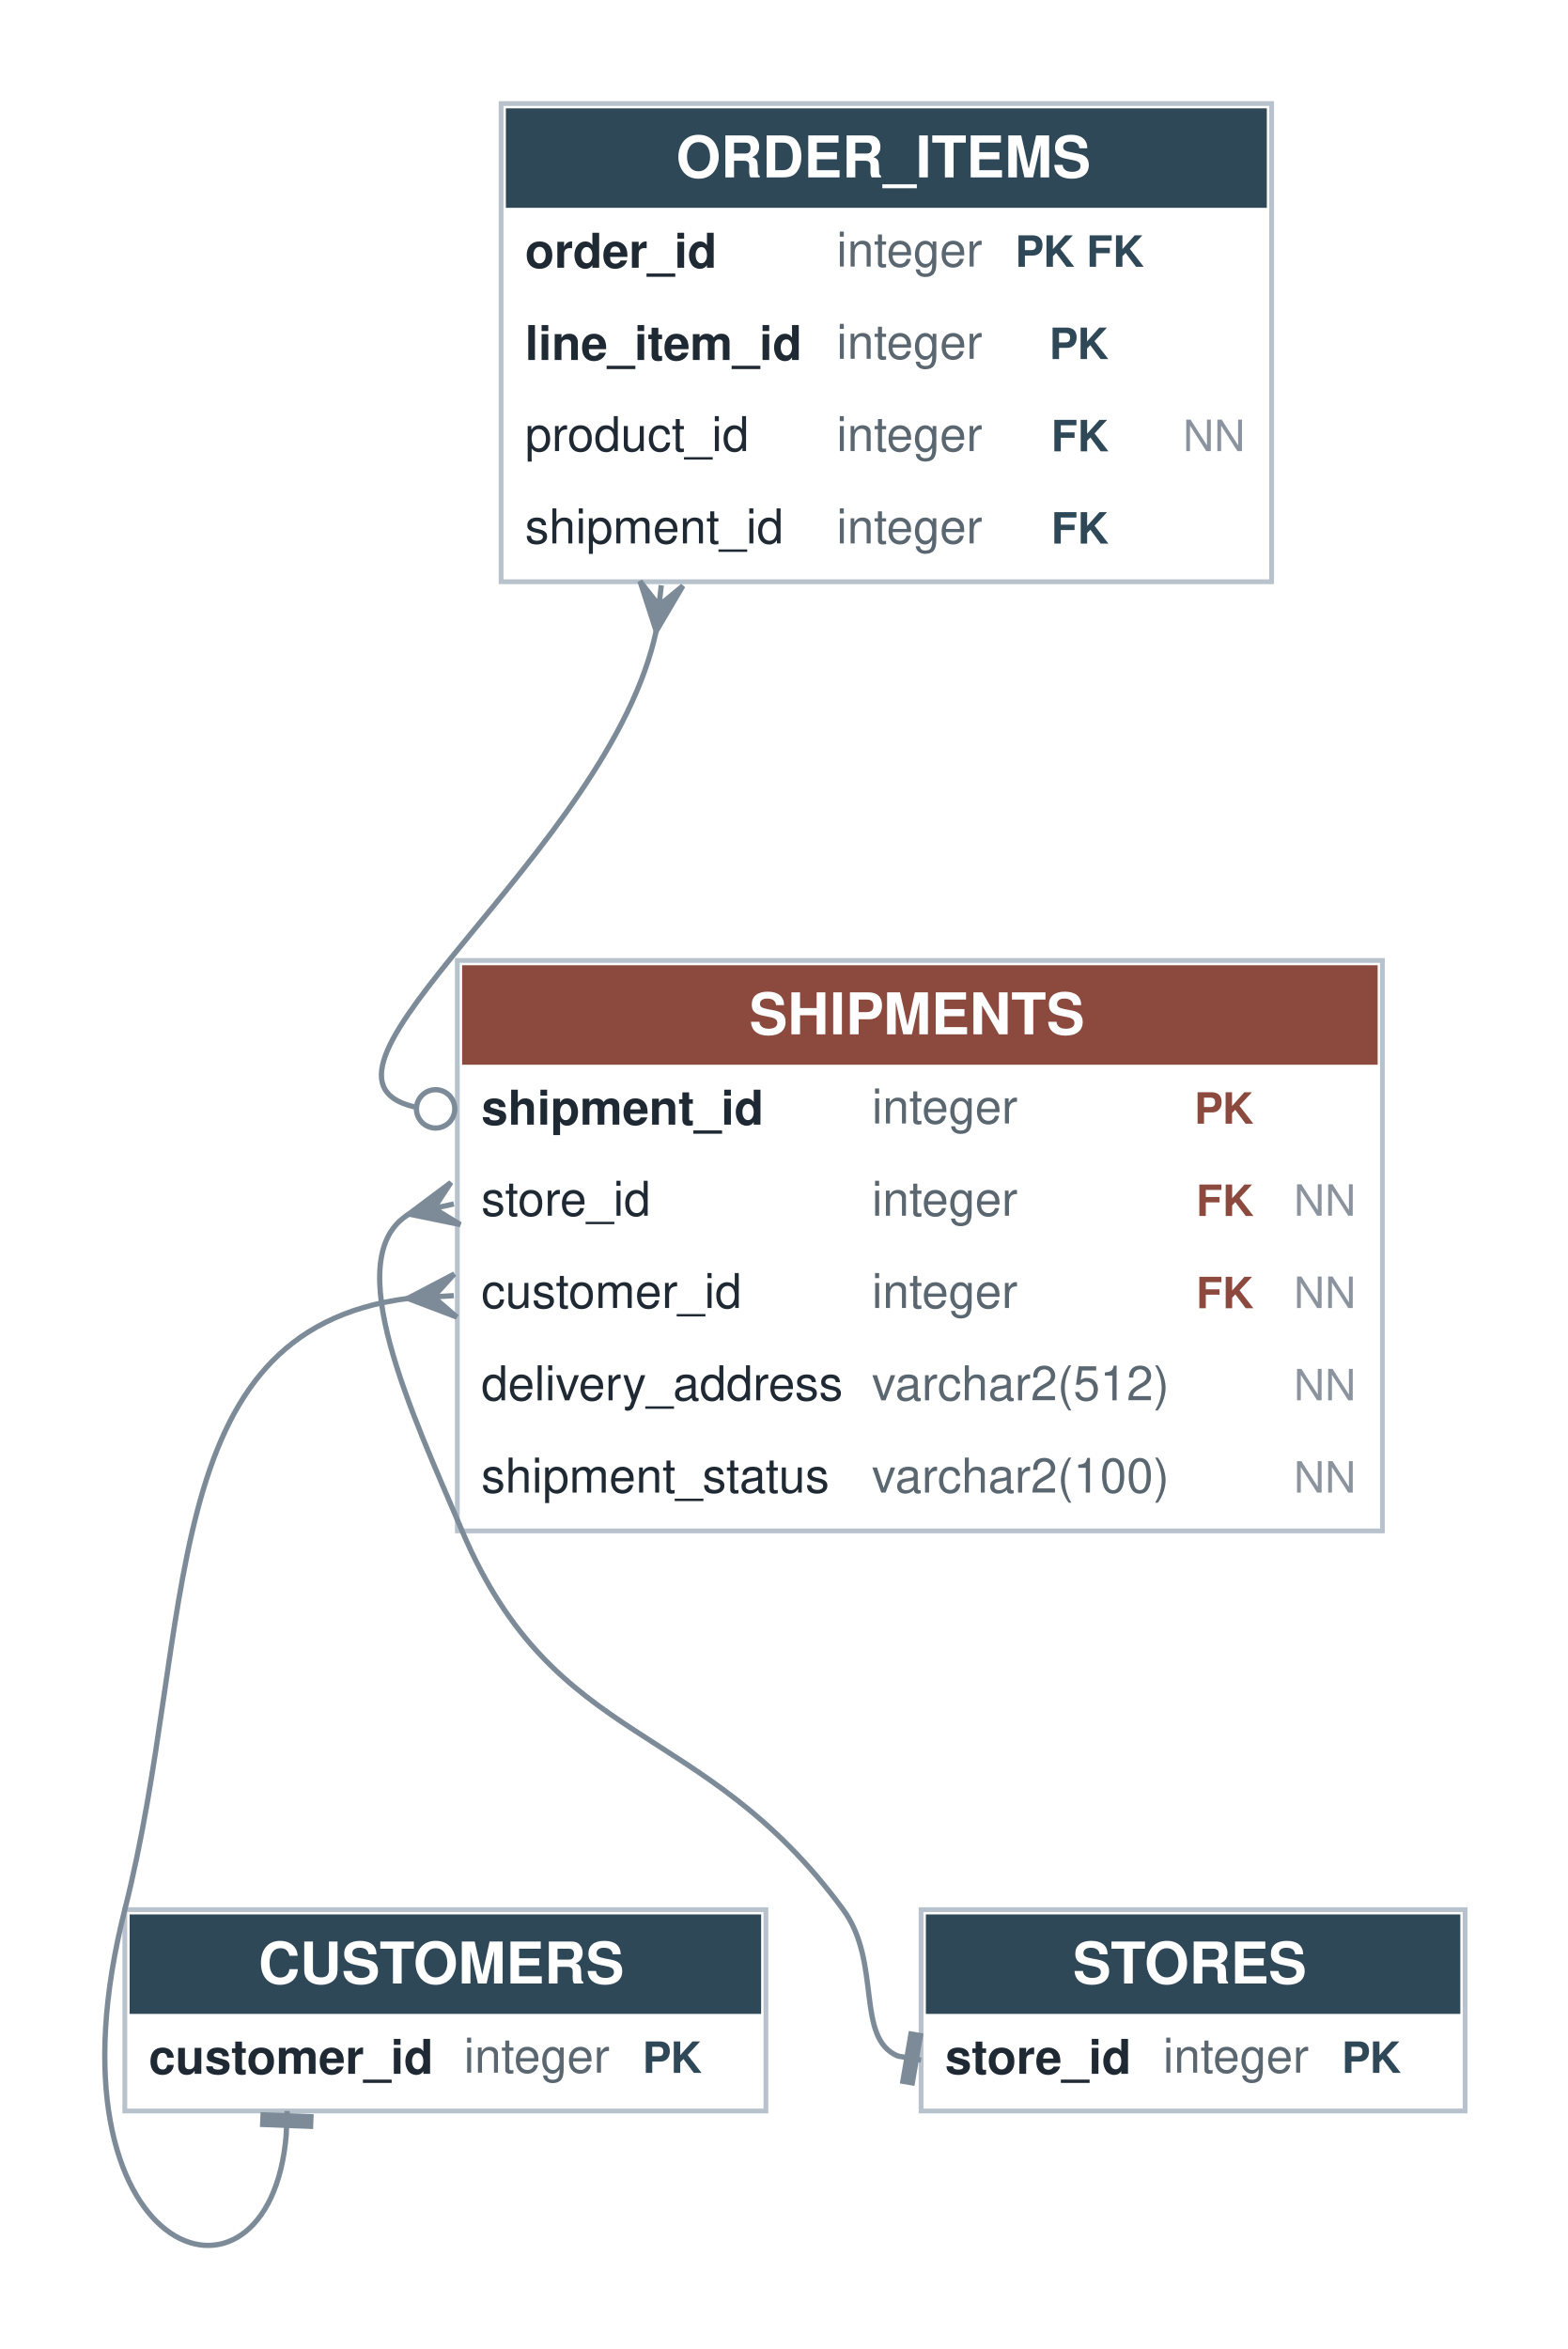
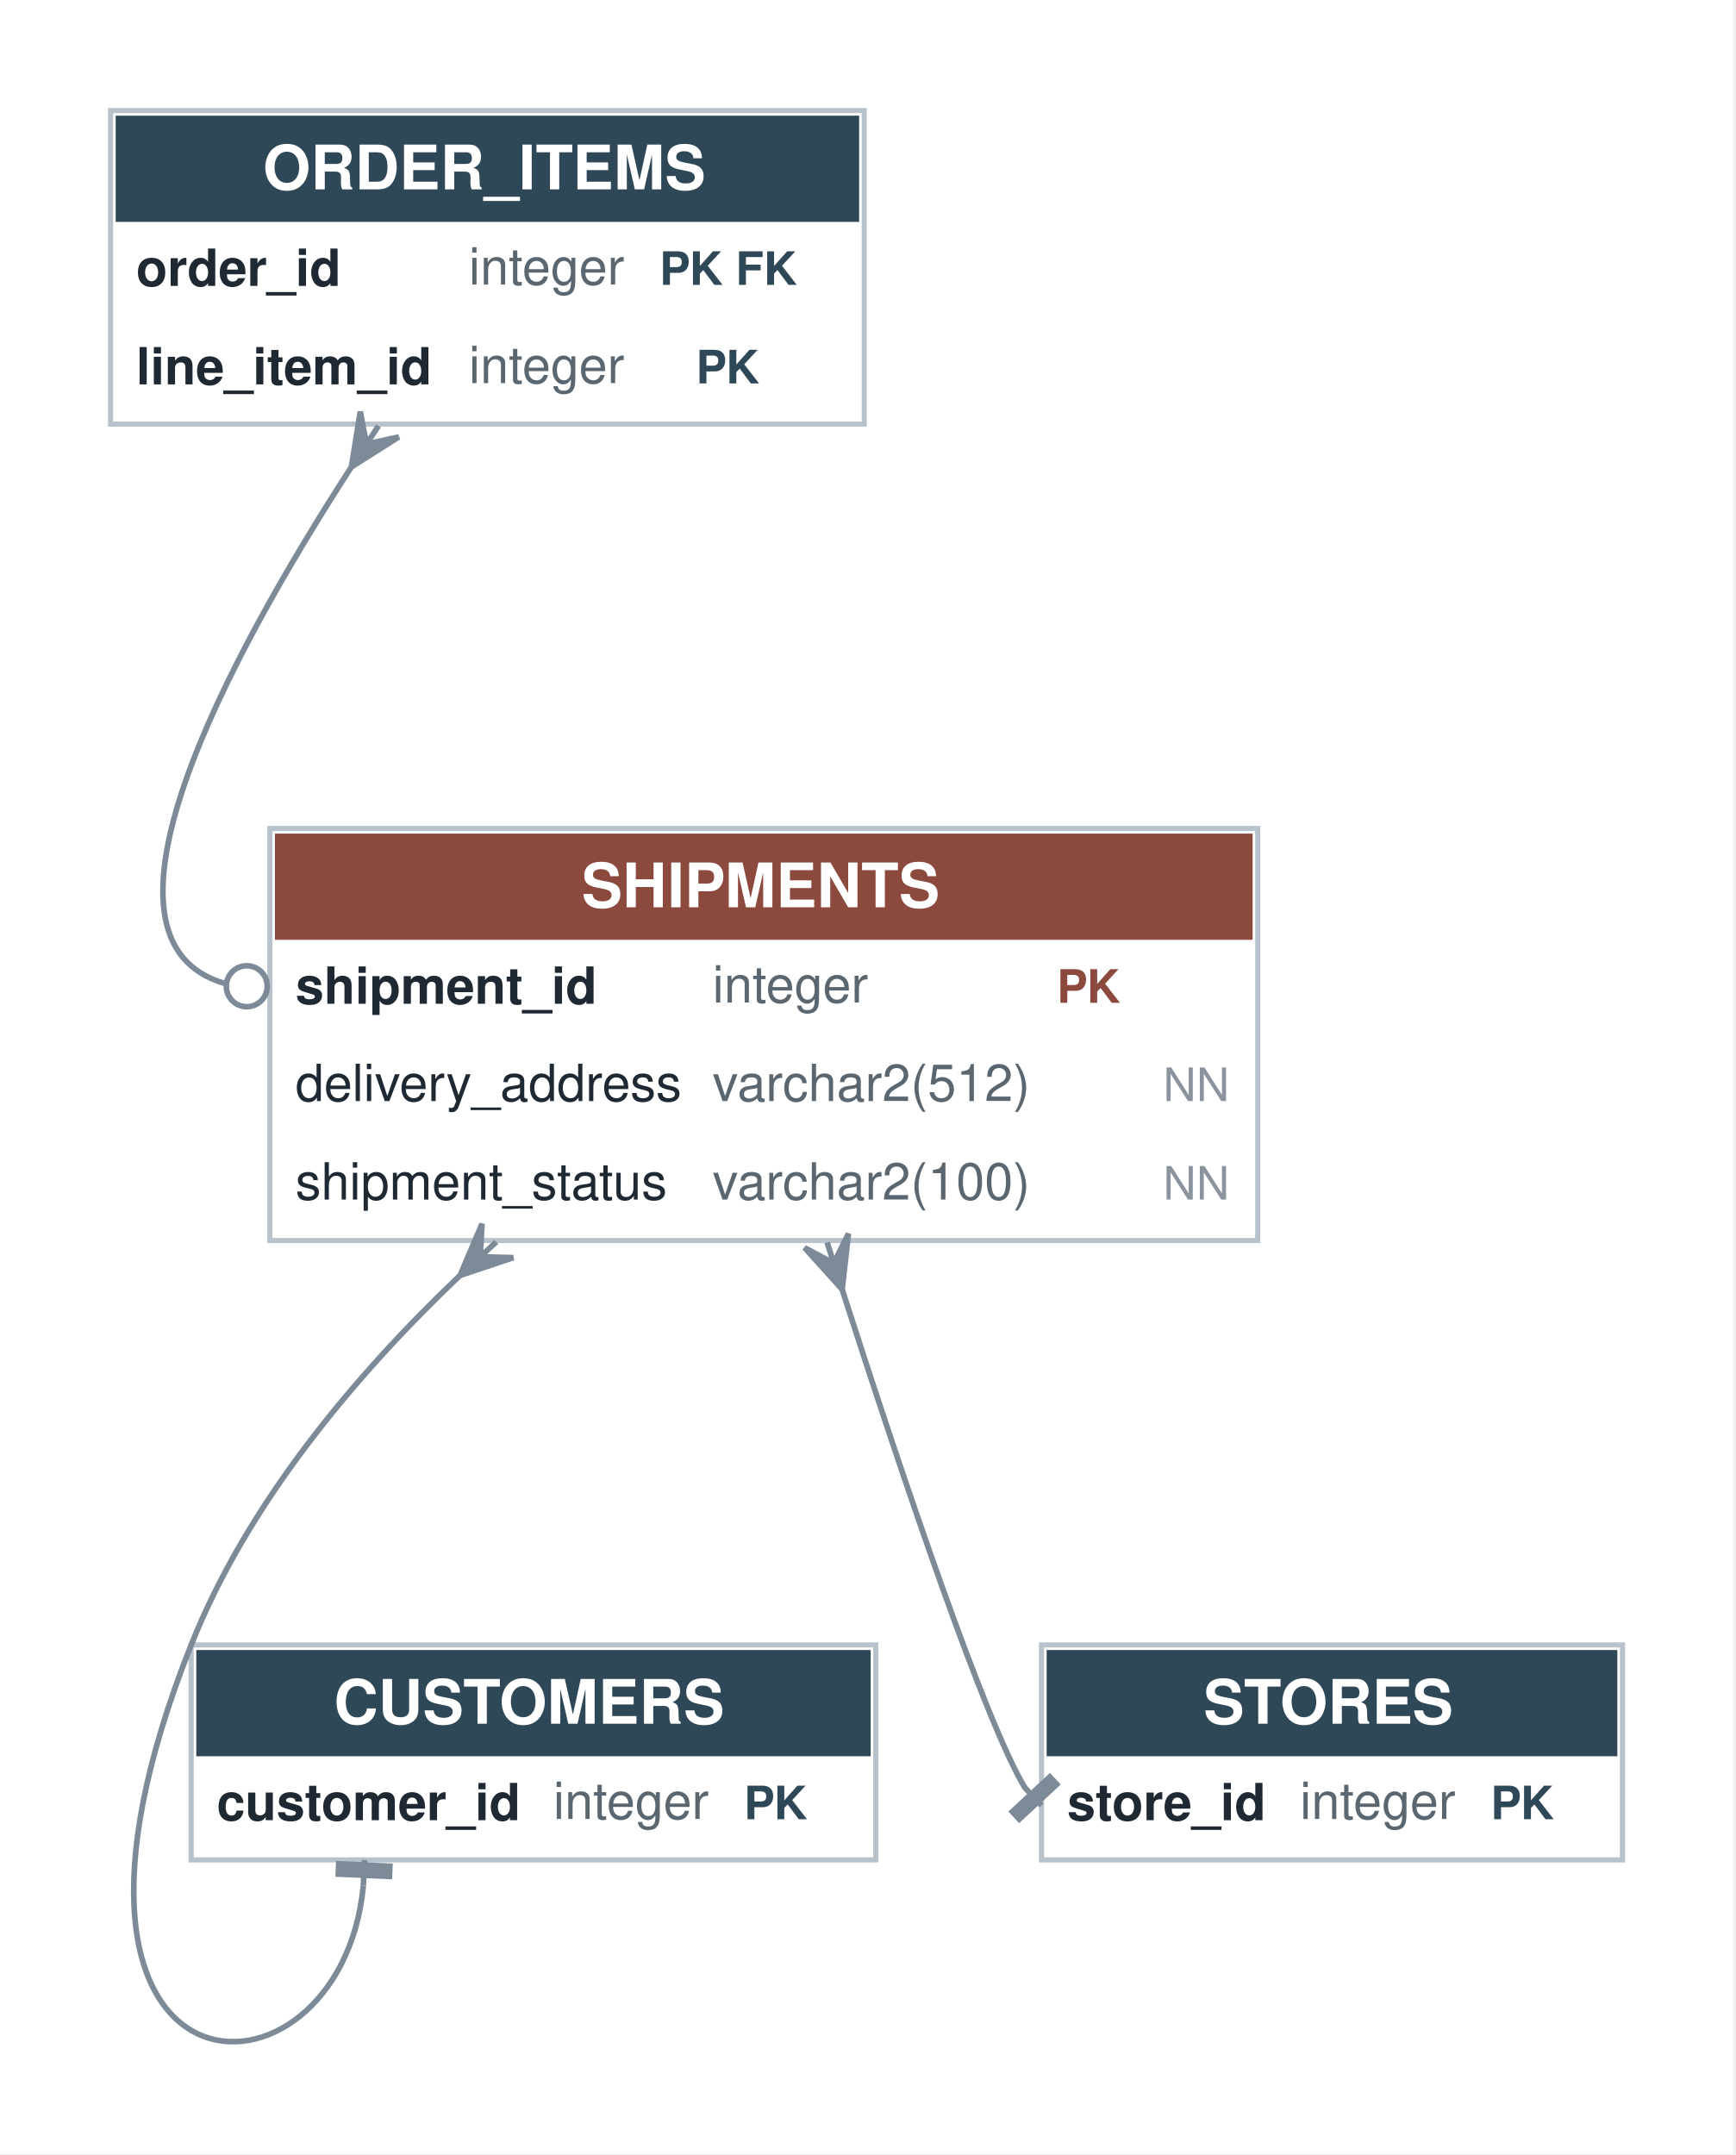
- <svg xmlns="http://www.w3.org/2000/svg" width="327pt" height="490pt" viewBox="0.00 0.00 327.00 490.00">
-   <g id="graph0" class="graph" transform="scale(1 1) rotate(0) translate(21.6 468.54)">
-     <polygon fill="white" stroke="none" points="-21.6,21.6 -21.6,-468.54 305.66,-468.54 305.66,21.6 -21.6,21.6" />
+ <svg xmlns="http://www.w3.org/2000/svg" width="339pt" height="421pt" viewBox="0.00 0.00 339.00 421.00">
+   <g id="graph0" class="graph" transform="scale(1 1) rotate(0) translate(21.6 399.2)">
+     <polygon fill="white" stroke="none" points="-21.6,21.6 -21.6,-399.2 316.98,-399.2 316.98,21.6 -21.6,21.6" />
    <g id="node1" class="node">
-       <polygon fill="#ffffff" stroke="none" points="73.81,-149.19 73.81,-268.19 266.81,-268.19 266.81,-149.19 73.81,-149.19" />
-       <polygon fill="none" stroke="#b8c2cc" points="73.81,-149.19 73.81,-268.19 266.81,-268.19 266.81,-149.19 73.81,-149.19" />
-       <polygon fill="#8c4a3f" stroke="none" points="74.81,-246.44 74.81,-267.19 265.81,-267.19 265.81,-246.44 74.81,-246.44" />
-       <text xml:space="preserve" text-anchor="start" x="134.69" y="-252.79" font-family="Helvetica,Arial,sans-serif" font-weight="bold" font-size="12.00" fill="white">SHIPMENTS</text>
-       <text xml:space="preserve" text-anchor="start" x="78.81" y="-233.94" font-family="Helvetica,Arial,sans-serif" font-weight="bold" font-size="10.00" fill="#1f2933">shipment_id</text>
-       <text xml:space="preserve" text-anchor="start" x="160.31" y="-234.19" font-family="Helvetica,Arial,sans-serif" font-size="10.00" fill="#5b6770">integer</text>
-       <text xml:space="preserve" text-anchor="start" x="227.56" y="-234.14" font-family="Helvetica,Arial,sans-serif" font-weight="bold" font-size="9.00" fill="#8c4a3f">PK</text>
-       <text xml:space="preserve" text-anchor="start" x="78.81" y="-214.94" font-family="Helvetica,Arial,sans-serif" font-size="10.00" fill="#1f2933">store_id</text>
-       <text xml:space="preserve" text-anchor="start" x="160.31" y="-214.94" font-family="Helvetica,Arial,sans-serif" font-size="10.00" fill="#5b6770">integer</text>
-       <text xml:space="preserve" text-anchor="start" x="227.94" y="-214.89" font-family="Helvetica,Arial,sans-serif" font-weight="bold" font-size="9.00" fill="#8c4a3f">FK</text>
-       <text xml:space="preserve" text-anchor="start" x="248.31" y="-214.94" font-family="Helvetica,Arial,sans-serif" font-size="9.00" fill="#8b949e">NN</text>
-       <text xml:space="preserve" text-anchor="start" x="78.81" y="-195.69" font-family="Helvetica,Arial,sans-serif" font-size="10.00" fill="#1f2933">customer_id</text>
-       <text xml:space="preserve" text-anchor="start" x="160.31" y="-195.69" font-family="Helvetica,Arial,sans-serif" font-size="10.00" fill="#5b6770">integer</text>
-       <text xml:space="preserve" text-anchor="start" x="227.94" y="-195.64" font-family="Helvetica,Arial,sans-serif" font-weight="bold" font-size="9.00" fill="#8c4a3f">FK</text>
-       <text xml:space="preserve" text-anchor="start" x="248.31" y="-195.69" font-family="Helvetica,Arial,sans-serif" font-size="9.00" fill="#8b949e">NN</text>
-       <text xml:space="preserve" text-anchor="start" x="78.81" y="-176.44" font-family="Helvetica,Arial,sans-serif" font-size="10.00" fill="#1f2933">delivery_address</text>
-       <text xml:space="preserve" text-anchor="start" x="160.31" y="-176.44" font-family="Helvetica,Arial,sans-serif" font-size="10.00" fill="#5b6770">varchar2(512)</text>
-       <text xml:space="preserve" text-anchor="start" x="248.31" y="-176.44" font-family="Helvetica,Arial,sans-serif" font-size="9.00" fill="#8b949e">NN</text>
-       <text xml:space="preserve" text-anchor="start" x="78.81" y="-157.19" font-family="Helvetica,Arial,sans-serif" font-size="10.00" fill="#1f2933">shipment_status</text>
-       <text xml:space="preserve" text-anchor="start" x="160.31" y="-157.19" font-family="Helvetica,Arial,sans-serif" font-size="10.00" fill="#5b6770">varchar2(100)</text>
-       <text xml:space="preserve" text-anchor="start" x="248.31" y="-157.19" font-family="Helvetica,Arial,sans-serif" font-size="9.00" fill="#8b949e">NN</text>
+       <polygon fill="#ffffff" stroke="none" points="31.12,-156.85 31.12,-237.35 224.12,-237.35 224.12,-156.85 31.12,-156.85" />
+       <polygon fill="none" stroke="#b8c2cc" points="31.12,-156.85 31.12,-237.35 224.12,-237.35 224.12,-156.85 31.12,-156.85" />
+       <polygon fill="#8c4a3f" stroke="none" points="32.12,-215.6 32.12,-236.35 223.12,-236.35 223.12,-215.6 32.12,-215.6" />
+       <text xml:space="preserve" text-anchor="start" x="92" y="-221.95" font-family="Helvetica,Arial,sans-serif" font-weight="bold" font-size="12.00" fill="white">SHIPMENTS</text>
+       <text xml:space="preserve" text-anchor="start" x="36.12" y="-203.1" font-family="Helvetica,Arial,sans-serif" font-weight="bold" font-size="10.00" fill="#1f2933">shipment_id</text>
+       <text xml:space="preserve" text-anchor="start" x="117.62" y="-203.35" font-family="Helvetica,Arial,sans-serif" font-size="10.00" fill="#5b6770">integer</text>
+       <text xml:space="preserve" text-anchor="start" x="184.88" y="-203.3" font-family="Helvetica,Arial,sans-serif" font-weight="bold" font-size="9.00" fill="#8c4a3f">PK</text>
+       <text xml:space="preserve" text-anchor="start" x="36.12" y="-184.1" font-family="Helvetica,Arial,sans-serif" font-size="10.00" fill="#1f2933">delivery_address</text>
+       <text xml:space="preserve" text-anchor="start" x="117.62" y="-184.1" font-family="Helvetica,Arial,sans-serif" font-size="10.00" fill="#5b6770">varchar2(512)</text>
+       <text xml:space="preserve" text-anchor="start" x="205.62" y="-184.1" font-family="Helvetica,Arial,sans-serif" font-size="9.00" fill="#8b949e">NN</text>
+       <text xml:space="preserve" text-anchor="start" x="36.12" y="-164.85" font-family="Helvetica,Arial,sans-serif" font-size="10.00" fill="#1f2933">shipment_status</text>
+       <text xml:space="preserve" text-anchor="start" x="117.62" y="-164.85" font-family="Helvetica,Arial,sans-serif" font-size="10.00" fill="#5b6770">varchar2(100)</text>
+       <text xml:space="preserve" text-anchor="start" x="205.62" y="-164.85" font-family="Helvetica,Arial,sans-serif" font-size="9.00" fill="#8b949e">NN</text>
    </g>
    <g id="node2" class="node">
-       <polygon fill="#ffffff" stroke="none" points="4.44,-28.19 4.44,-70.19 138.19,-70.19 138.19,-28.19 4.44,-28.19" />
-       <polygon fill="none" stroke="#b8c2cc" points="4.44,-28.19 4.44,-70.19 138.19,-70.19 138.19,-28.19 4.44,-28.19" />
-       <polygon fill="#2f4858" stroke="none" points="5.44,-48.44 5.44,-69.19 137.19,-69.19 137.19,-48.44 5.44,-48.44" />
-       <text xml:space="preserve" text-anchor="start" x="32.31" y="-54.79" font-family="Helvetica,Arial,sans-serif" font-weight="bold" font-size="12.00" fill="white">CUSTOMERS</text>
-       <text xml:space="preserve" text-anchor="start" x="9.44" y="-35.94" font-family="Helvetica,Arial,sans-serif" font-weight="bold" font-size="10.00" fill="#1f2933">customer_id</text>
-       <text xml:space="preserve" text-anchor="start" x="75.19" y="-36.19" font-family="Helvetica,Arial,sans-serif" font-size="10.00" fill="#5b6770">integer</text>
-       <text xml:space="preserve" text-anchor="start" x="112.44" y="-36.14" font-family="Helvetica,Arial,sans-serif" font-weight="bold" font-size="9.00" fill="#2f4858">PK</text>
+       <polygon fill="#ffffff" stroke="none" points="15.75,-35.85 15.75,-77.85 149.5,-77.85 149.5,-35.85 15.75,-35.85" />
+       <polygon fill="none" stroke="#b8c2cc" points="15.75,-35.85 15.75,-77.85 149.5,-77.85 149.5,-35.85 15.75,-35.85" />
+       <polygon fill="#2f4858" stroke="none" points="16.75,-56.1 16.75,-76.85 148.5,-76.85 148.5,-56.1 16.75,-56.1" />
+       <text xml:space="preserve" text-anchor="start" x="43.62" y="-62.45" font-family="Helvetica,Arial,sans-serif" font-weight="bold" font-size="12.00" fill="white">CUSTOMERS</text>
+       <text xml:space="preserve" text-anchor="start" x="20.75" y="-43.6" font-family="Helvetica,Arial,sans-serif" font-weight="bold" font-size="10.00" fill="#1f2933">customer_id</text>
+       <text xml:space="preserve" text-anchor="start" x="86.5" y="-43.85" font-family="Helvetica,Arial,sans-serif" font-size="10.00" fill="#5b6770">integer</text>
+       <text xml:space="preserve" text-anchor="start" x="123.75" y="-43.8" font-family="Helvetica,Arial,sans-serif" font-weight="bold" font-size="9.00" fill="#2f4858">PK</text>
    </g>
    <g id="edge2" class="edge">
-       <path fill="none" stroke="#7d8b99" stroke-width="1.1" d="M63.52,-197.69C10.25,-190.92 19.44,-129.4 4.44,-70.19 -14.06,2.82 34.67,19.29 38.12,-23.3" />
-       <polygon fill="#7d8b99" stroke="#7d8b99" stroke-width="1.1" points="63.46,-197.69 73.17,-202.78 68.82,-198.01 73.08,-198.27 73.08,-198.27 73.08,-198.27 68.82,-198.01 73.71,-193.8 63.46,-197.69" />
-       <polygon fill="#7d8b99" stroke="#7d8b99" stroke-width="1.1" points="43.27,-26.99 33.28,-27.38 33.2,-25.38 43.19,-24.99 43.27,-26.99" />
-       <polyline fill="none" stroke="#7d8b99" stroke-width="1.1" points="38.31,-28.19 38.11,-23.19" />
+       <path fill="none" stroke="#7d8b99" stroke-width="1.1" d="M68.28,-150.04C47.55,-130.31 26.73,-105.44 15.75,-77.85 -21.32,15.27 44.95,15.94 49.39,-30.86" />
+       <polygon fill="#7d8b99" stroke="#7d8b99" stroke-width="1.1" points="68.28,-150.03 72.57,-160.12 72.22,-153.68 75.36,-156.57 75.36,-156.57 75.36,-156.57 72.22,-153.68 78.68,-153.51 68.28,-150.03" />
+       <polygon fill="#7d8b99" stroke="#7d8b99" stroke-width="1.1" points="54.57,-34.62 44.58,-35.08 44.49,-33.08 54.48,-32.62 54.57,-34.62" />
+       <polyline fill="none" stroke="#7d8b99" stroke-width="1.1" points="49.62,-35.85 49.39,-30.85" />
    </g>
    <g id="node4" class="node">
-       <polygon fill="#ffffff" stroke="none" points="170.56,-28.19 170.56,-70.19 284.06,-70.19 284.06,-28.19 170.56,-28.19" />
-       <polygon fill="none" stroke="#b8c2cc" points="170.56,-28.19 170.56,-70.19 284.06,-70.19 284.06,-28.19 170.56,-28.19" />
-       <polygon fill="#2f4858" stroke="none" points="171.56,-48.44 171.56,-69.19 283.06,-69.19 283.06,-48.44 171.56,-48.44" />
-       <text xml:space="preserve" text-anchor="start" x="202.19" y="-54.79" font-family="Helvetica,Arial,sans-serif" font-weight="bold" font-size="12.00" fill="white">STORES</text>
-       <text xml:space="preserve" text-anchor="start" x="175.56" y="-35.94" font-family="Helvetica,Arial,sans-serif" font-weight="bold" font-size="10.00" fill="#1f2933">store_id</text>
-       <text xml:space="preserve" text-anchor="start" x="221.06" y="-36.19" font-family="Helvetica,Arial,sans-serif" font-size="10.00" fill="#5b6770">integer</text>
-       <text xml:space="preserve" text-anchor="start" x="258.31" y="-36.14" font-family="Helvetica,Arial,sans-serif" font-weight="bold" font-size="9.00" fill="#2f4858">PK</text>
+       <polygon fill="#ffffff" stroke="none" points="181.88,-35.85 181.88,-77.85 295.38,-77.85 295.38,-35.85 181.88,-35.85" />
+       <polygon fill="none" stroke="#b8c2cc" points="181.88,-35.85 181.88,-77.85 295.38,-77.85 295.38,-35.85 181.88,-35.85" />
+       <polygon fill="#2f4858" stroke="none" points="182.88,-56.1 182.88,-76.85 294.38,-76.85 294.38,-56.1 182.88,-56.1" />
+       <text xml:space="preserve" text-anchor="start" x="213.5" y="-62.45" font-family="Helvetica,Arial,sans-serif" font-weight="bold" font-size="12.00" fill="white">STORES</text>
+       <text xml:space="preserve" text-anchor="start" x="186.88" y="-43.6" font-family="Helvetica,Arial,sans-serif" font-weight="bold" font-size="10.00" fill="#1f2933">store_id</text>
+       <text xml:space="preserve" text-anchor="start" x="232.38" y="-43.85" font-family="Helvetica,Arial,sans-serif" font-size="10.00" fill="#5b6770">integer</text>
+       <text xml:space="preserve" text-anchor="start" x="269.62" y="-43.8" font-family="Helvetica,Arial,sans-serif" font-weight="bold" font-size="9.00" fill="#2f4858">PK</text>
    </g>
    <g id="edge3" class="edge">
-       <path fill="none" stroke="#7d8b99" stroke-width="1.1" d="M63.79,-215.31C48.76,-206.44 64.6,-173.23 74.81,-149.19 94.28,-103.34 124.83,-110.34 154.31,-70.19 162.44,-59.11 156.76,-43.4 165.73,-39.64" />
-       <polygon fill="#7d8b99" stroke="#7d8b99" stroke-width="1.1" points="63.69,-215.29 72.47,-221.87 68.93,-216.47 73.09,-217.4 73.09,-217.4 73.09,-217.4 68.93,-216.47 74.44,-213.09 63.69,-215.29" />
-       <polygon fill="#7d8b99" stroke="#7d8b99" stroke-width="1.1" points="168.73,-34.05 170.42,-43.91 168.45,-44.25 166.76,-34.39 168.73,-34.05" />
-       <polyline fill="none" stroke="#7d8b99" stroke-width="1.1" points="170.56,-38.81 165.63,-39.66" />
+       <path fill="none" stroke="#7d8b99" stroke-width="1.1" d="M142.94,-147.25C154.9,-110.08 170.76,-63.13 178.58,-50.02" />
+       <polygon fill="#7d8b99" stroke="#7d8b99" stroke-width="1.1" points="142.93,-147.3 135.59,-155.45 141.29,-152.41 139.99,-156.47 139.99,-156.47 139.99,-156.47 141.29,-152.41 144.16,-158.2 142.93,-147.3" />
+       <polygon fill="#7d8b99" stroke="#7d8b99" stroke-width="1.1" points="177.53,-43.8 184.86,-50.61 183.5,-52.07 176.17,-45.27 177.53,-43.8" />
+       <polyline fill="none" stroke="#7d8b99" stroke-width="1.1" points="181.88,-46.47 178.47,-50.14" />
    </g>
    <g id="node3" class="node">
-       <polygon fill="#ffffff" stroke="none" points="82.94,-347.19 82.94,-446.94 243.69,-446.94 243.69,-347.19 82.94,-347.19" />
-       <polygon fill="none" stroke="#b8c2cc" points="82.94,-347.19 82.94,-446.94 243.69,-446.94 243.69,-347.19 82.94,-347.19" />
-       <polygon fill="#2f4858" stroke="none" points="83.94,-425.19 83.94,-445.94 242.69,-445.94 242.69,-425.19 83.94,-425.19" />
-       <text xml:space="preserve" text-anchor="start" x="119.44" y="-431.54" font-family="Helvetica,Arial,sans-serif" font-weight="bold" font-size="12.00" fill="white">ORDER_ITEMS</text>
-       <text xml:space="preserve" text-anchor="start" x="87.94" y="-412.69" font-family="Helvetica,Arial,sans-serif" font-weight="bold" font-size="10.00" fill="#1f2933">order_id</text>
-       <text xml:space="preserve" text-anchor="start" x="152.94" y="-412.94" font-family="Helvetica,Arial,sans-serif" font-size="10.00" fill="#5b6770">integer</text>
-       <text xml:space="preserve" text-anchor="start" x="190.19" y="-412.89" font-family="Helvetica,Arial,sans-serif" font-weight="bold" font-size="9.00" fill="#2f4858">PK FK</text>
-       <text xml:space="preserve" text-anchor="start" x="87.94" y="-393.44" font-family="Helvetica,Arial,sans-serif" font-weight="bold" font-size="10.00" fill="#1f2933">line_item_id</text>
-       <text xml:space="preserve" text-anchor="start" x="152.94" y="-393.69" font-family="Helvetica,Arial,sans-serif" font-size="10.00" fill="#5b6770">integer</text>
-       <text xml:space="preserve" text-anchor="start" x="197.31" y="-393.64" font-family="Helvetica,Arial,sans-serif" font-weight="bold" font-size="9.00" fill="#2f4858">PK</text>
-       <text xml:space="preserve" text-anchor="start" x="87.94" y="-374.44" font-family="Helvetica,Arial,sans-serif" font-size="10.00" fill="#1f2933">product_id</text>
-       <text xml:space="preserve" text-anchor="start" x="152.94" y="-374.44" font-family="Helvetica,Arial,sans-serif" font-size="10.00" fill="#5b6770">integer</text>
-       <text xml:space="preserve" text-anchor="start" x="197.69" y="-374.39" font-family="Helvetica,Arial,sans-serif" font-weight="bold" font-size="9.00" fill="#2f4858">FK</text>
-       <text xml:space="preserve" text-anchor="start" x="225.19" y="-374.44" font-family="Helvetica,Arial,sans-serif" font-size="9.00" fill="#8b949e">NN</text>
-       <text xml:space="preserve" text-anchor="start" x="87.94" y="-355.19" font-family="Helvetica,Arial,sans-serif" font-size="10.00" fill="#1f2933">shipment_id</text>
-       <text xml:space="preserve" text-anchor="start" x="152.94" y="-355.19" font-family="Helvetica,Arial,sans-serif" font-size="10.00" fill="#5b6770">integer</text>
-       <text xml:space="preserve" text-anchor="start" x="197.69" y="-355.14" font-family="Helvetica,Arial,sans-serif" font-weight="bold" font-size="9.00" fill="#2f4858">FK</text>
+       <polygon fill="#ffffff" stroke="none" points="0,-316.35 0,-377.6 147.25,-377.6 147.25,-316.35 0,-316.35" />
+       <polygon fill="none" stroke="#b8c2cc" points="0,-316.35 0,-377.6 147.25,-377.6 147.25,-316.35 0,-316.35" />
+       <polygon fill="#2f4858" stroke="none" points="1,-355.85 1,-376.6 146.25,-376.6 146.25,-355.85 1,-355.85" />
+       <text xml:space="preserve" text-anchor="start" x="29.75" y="-362.2" font-family="Helvetica,Arial,sans-serif" font-weight="bold" font-size="12.00" fill="white">ORDER_ITEMS</text>
+       <text xml:space="preserve" text-anchor="start" x="5" y="-343.35" font-family="Helvetica,Arial,sans-serif" font-weight="bold" font-size="10.00" fill="#1f2933">order_id</text>
+       <text xml:space="preserve" text-anchor="start" x="70" y="-343.6" font-family="Helvetica,Arial,sans-serif" font-size="10.00" fill="#5b6770">integer</text>
+       <text xml:space="preserve" text-anchor="start" x="107.25" y="-343.55" font-family="Helvetica,Arial,sans-serif" font-weight="bold" font-size="9.00" fill="#2f4858">PK FK</text>
+       <text xml:space="preserve" text-anchor="start" x="5" y="-324.1" font-family="Helvetica,Arial,sans-serif" font-weight="bold" font-size="10.00" fill="#1f2933">line_item_id</text>
+       <text xml:space="preserve" text-anchor="start" x="70" y="-324.35" font-family="Helvetica,Arial,sans-serif" font-size="10.00" fill="#5b6770">integer</text>
+       <text xml:space="preserve" text-anchor="start" x="114.38" y="-324.3" font-family="Helvetica,Arial,sans-serif" font-weight="bold" font-size="9.00" fill="#2f4858">PK</text>
    </g>
    <g id="edge1" class="edge">
-       <path fill="none" stroke="#7d8b99" stroke-width="1.1" d="M115.31,-336.97C105.56,-291.07 36.13,-244.31 64.91,-237.63" />
-       <polygon fill="#7d8b99" stroke="#7d8b99" stroke-width="1.1" points="115.3,-336.88 111.92,-347.31 115.89,-342.22 116.36,-346.45 116.36,-346.45 116.36,-346.45 115.89,-342.22 120.87,-346.33 115.3,-336.88" />
-       <ellipse fill="none" stroke="#7d8b99" stroke-width="1.1" cx="69.28" cy="-237.23" rx="4" ry="4" />
+       <path fill="none" stroke="#7d8b99" stroke-width="1.1" d="M47.13,-308.1C22.38,-269.87 -6.72,-215.33 22.42,-207.04" />
+       <polygon fill="#7d8b99" stroke="#7d8b99" stroke-width="1.1" points="47.05,-307.97 48.79,-318.79 50,-312.45 52.35,-316.01 52.35,-316.01 52.35,-316.01 50,-312.45 56.31,-313.84 47.05,-307.97" />
+       <ellipse fill="none" stroke="#7d8b99" stroke-width="1.1" cx="26.61" cy="-206.53" rx="4" ry="4" />
    </g>
  </g>
</svg>
